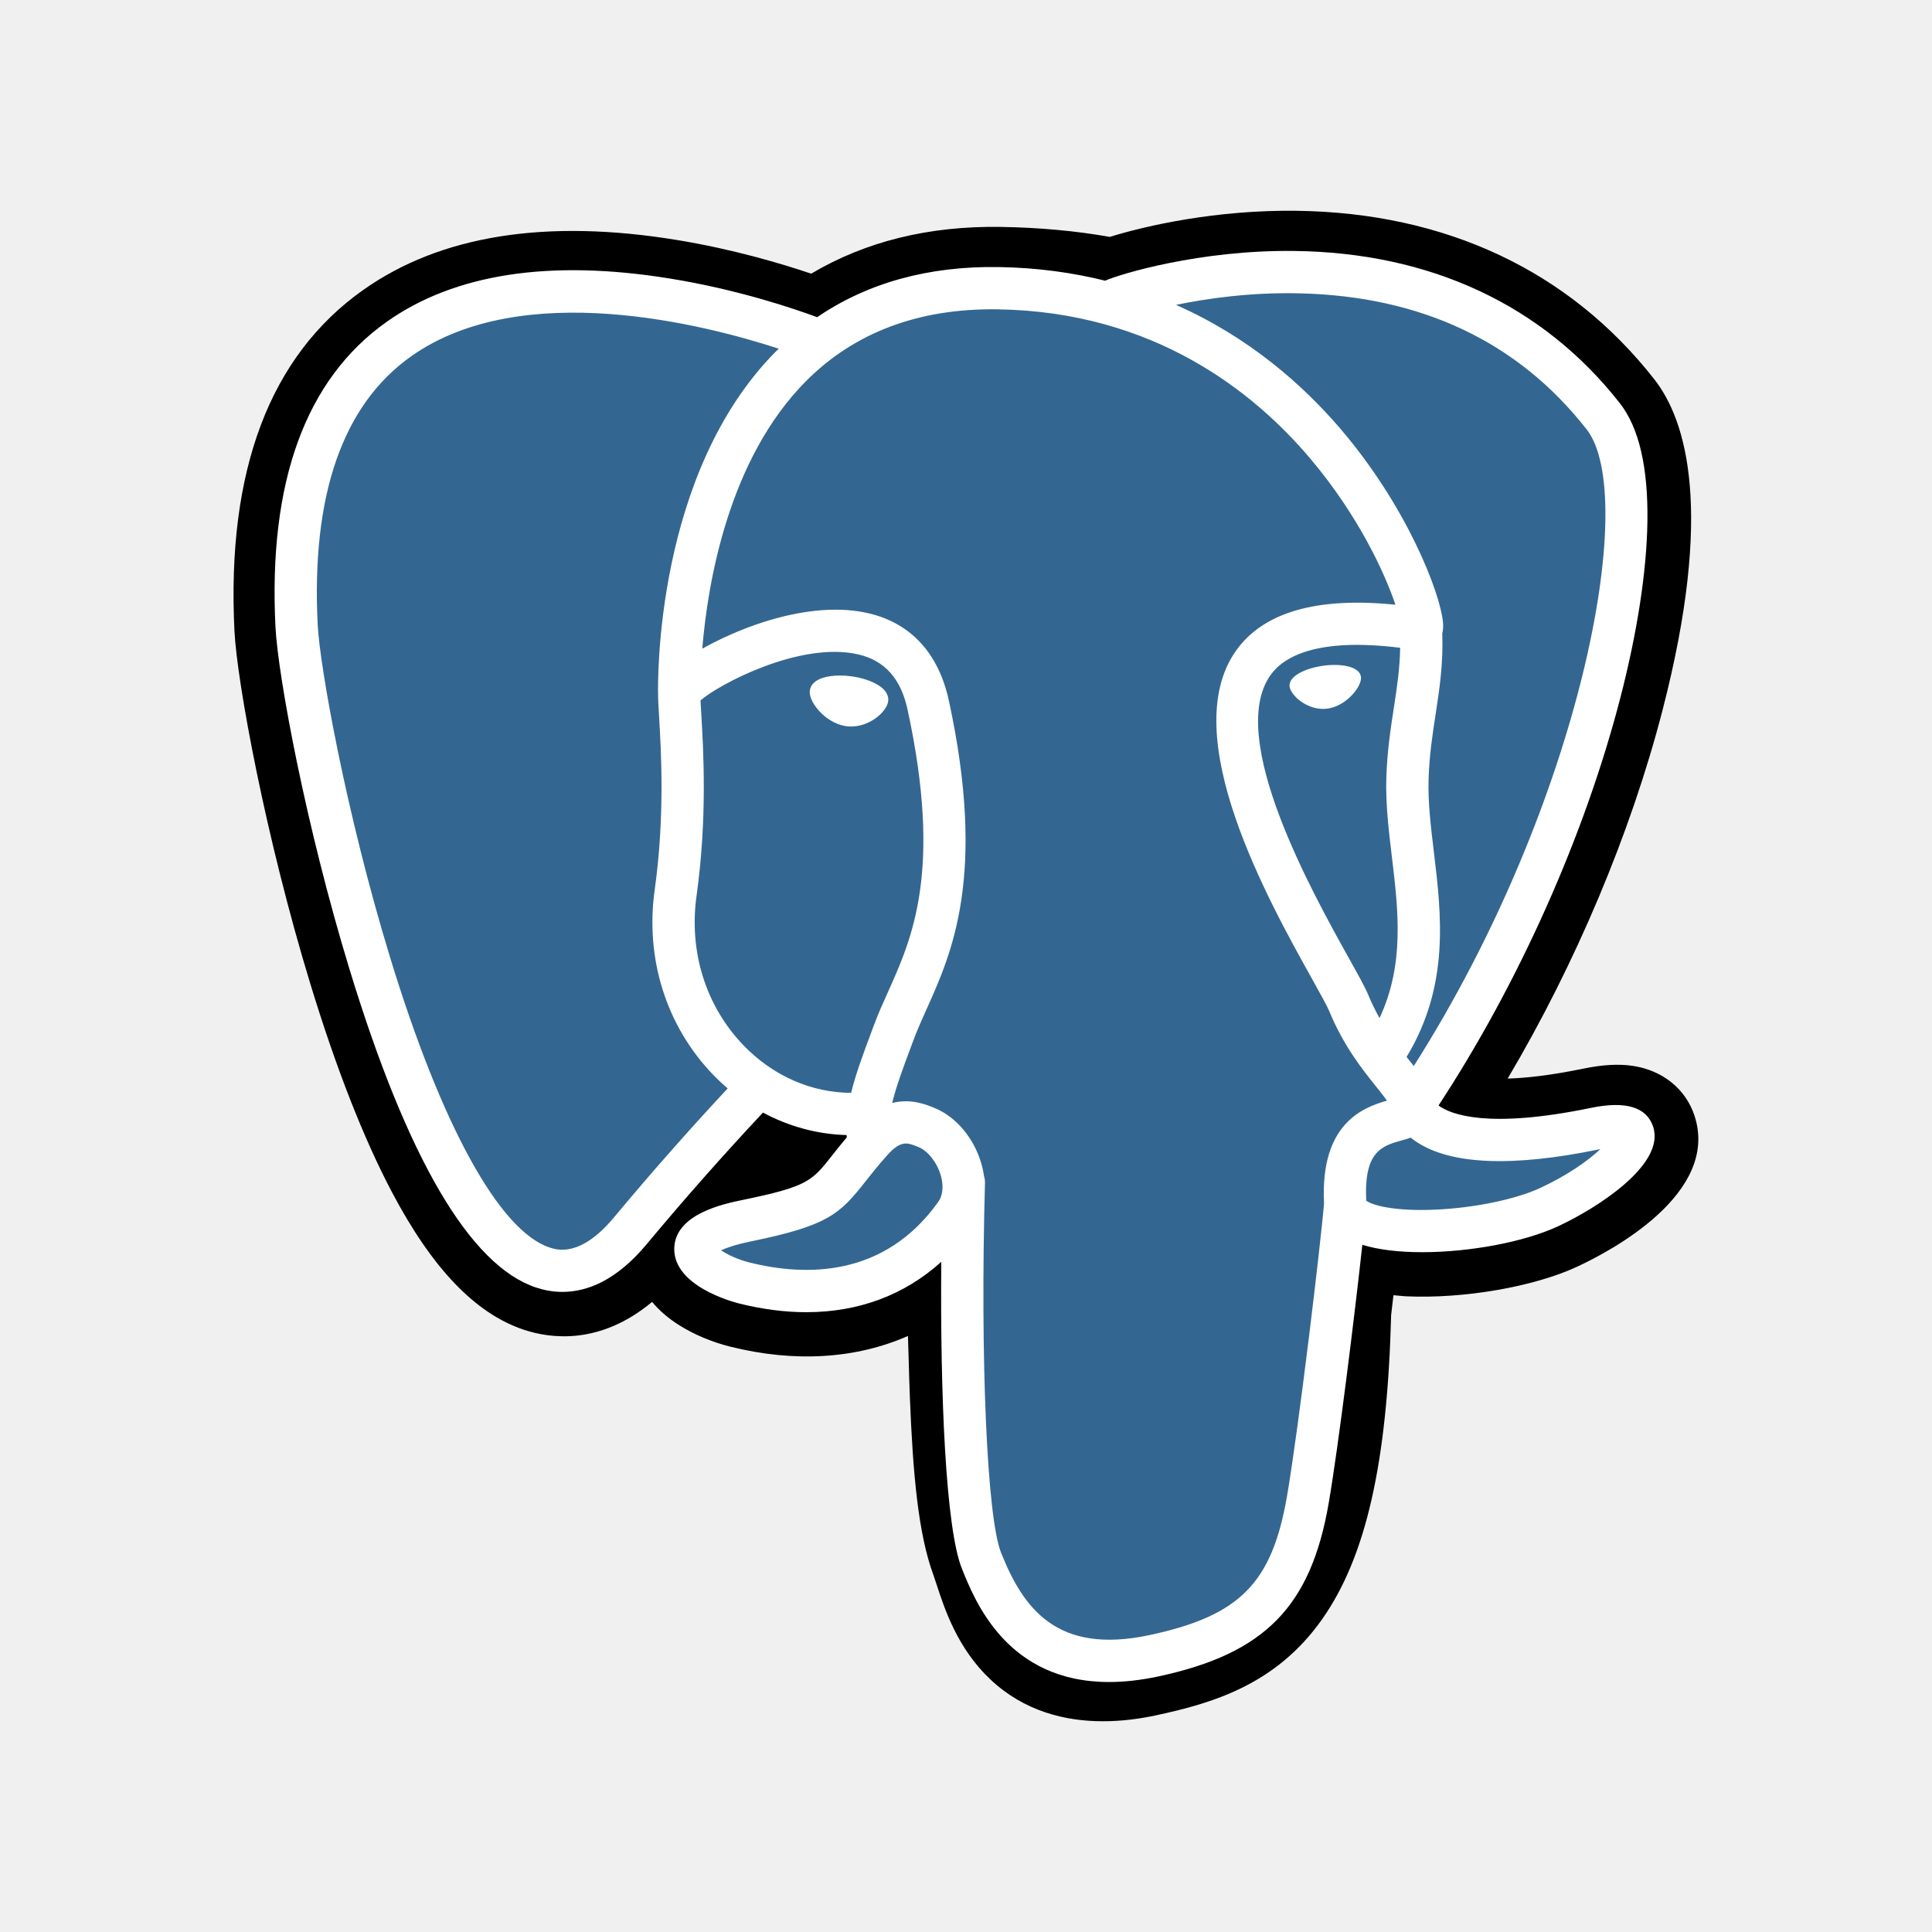
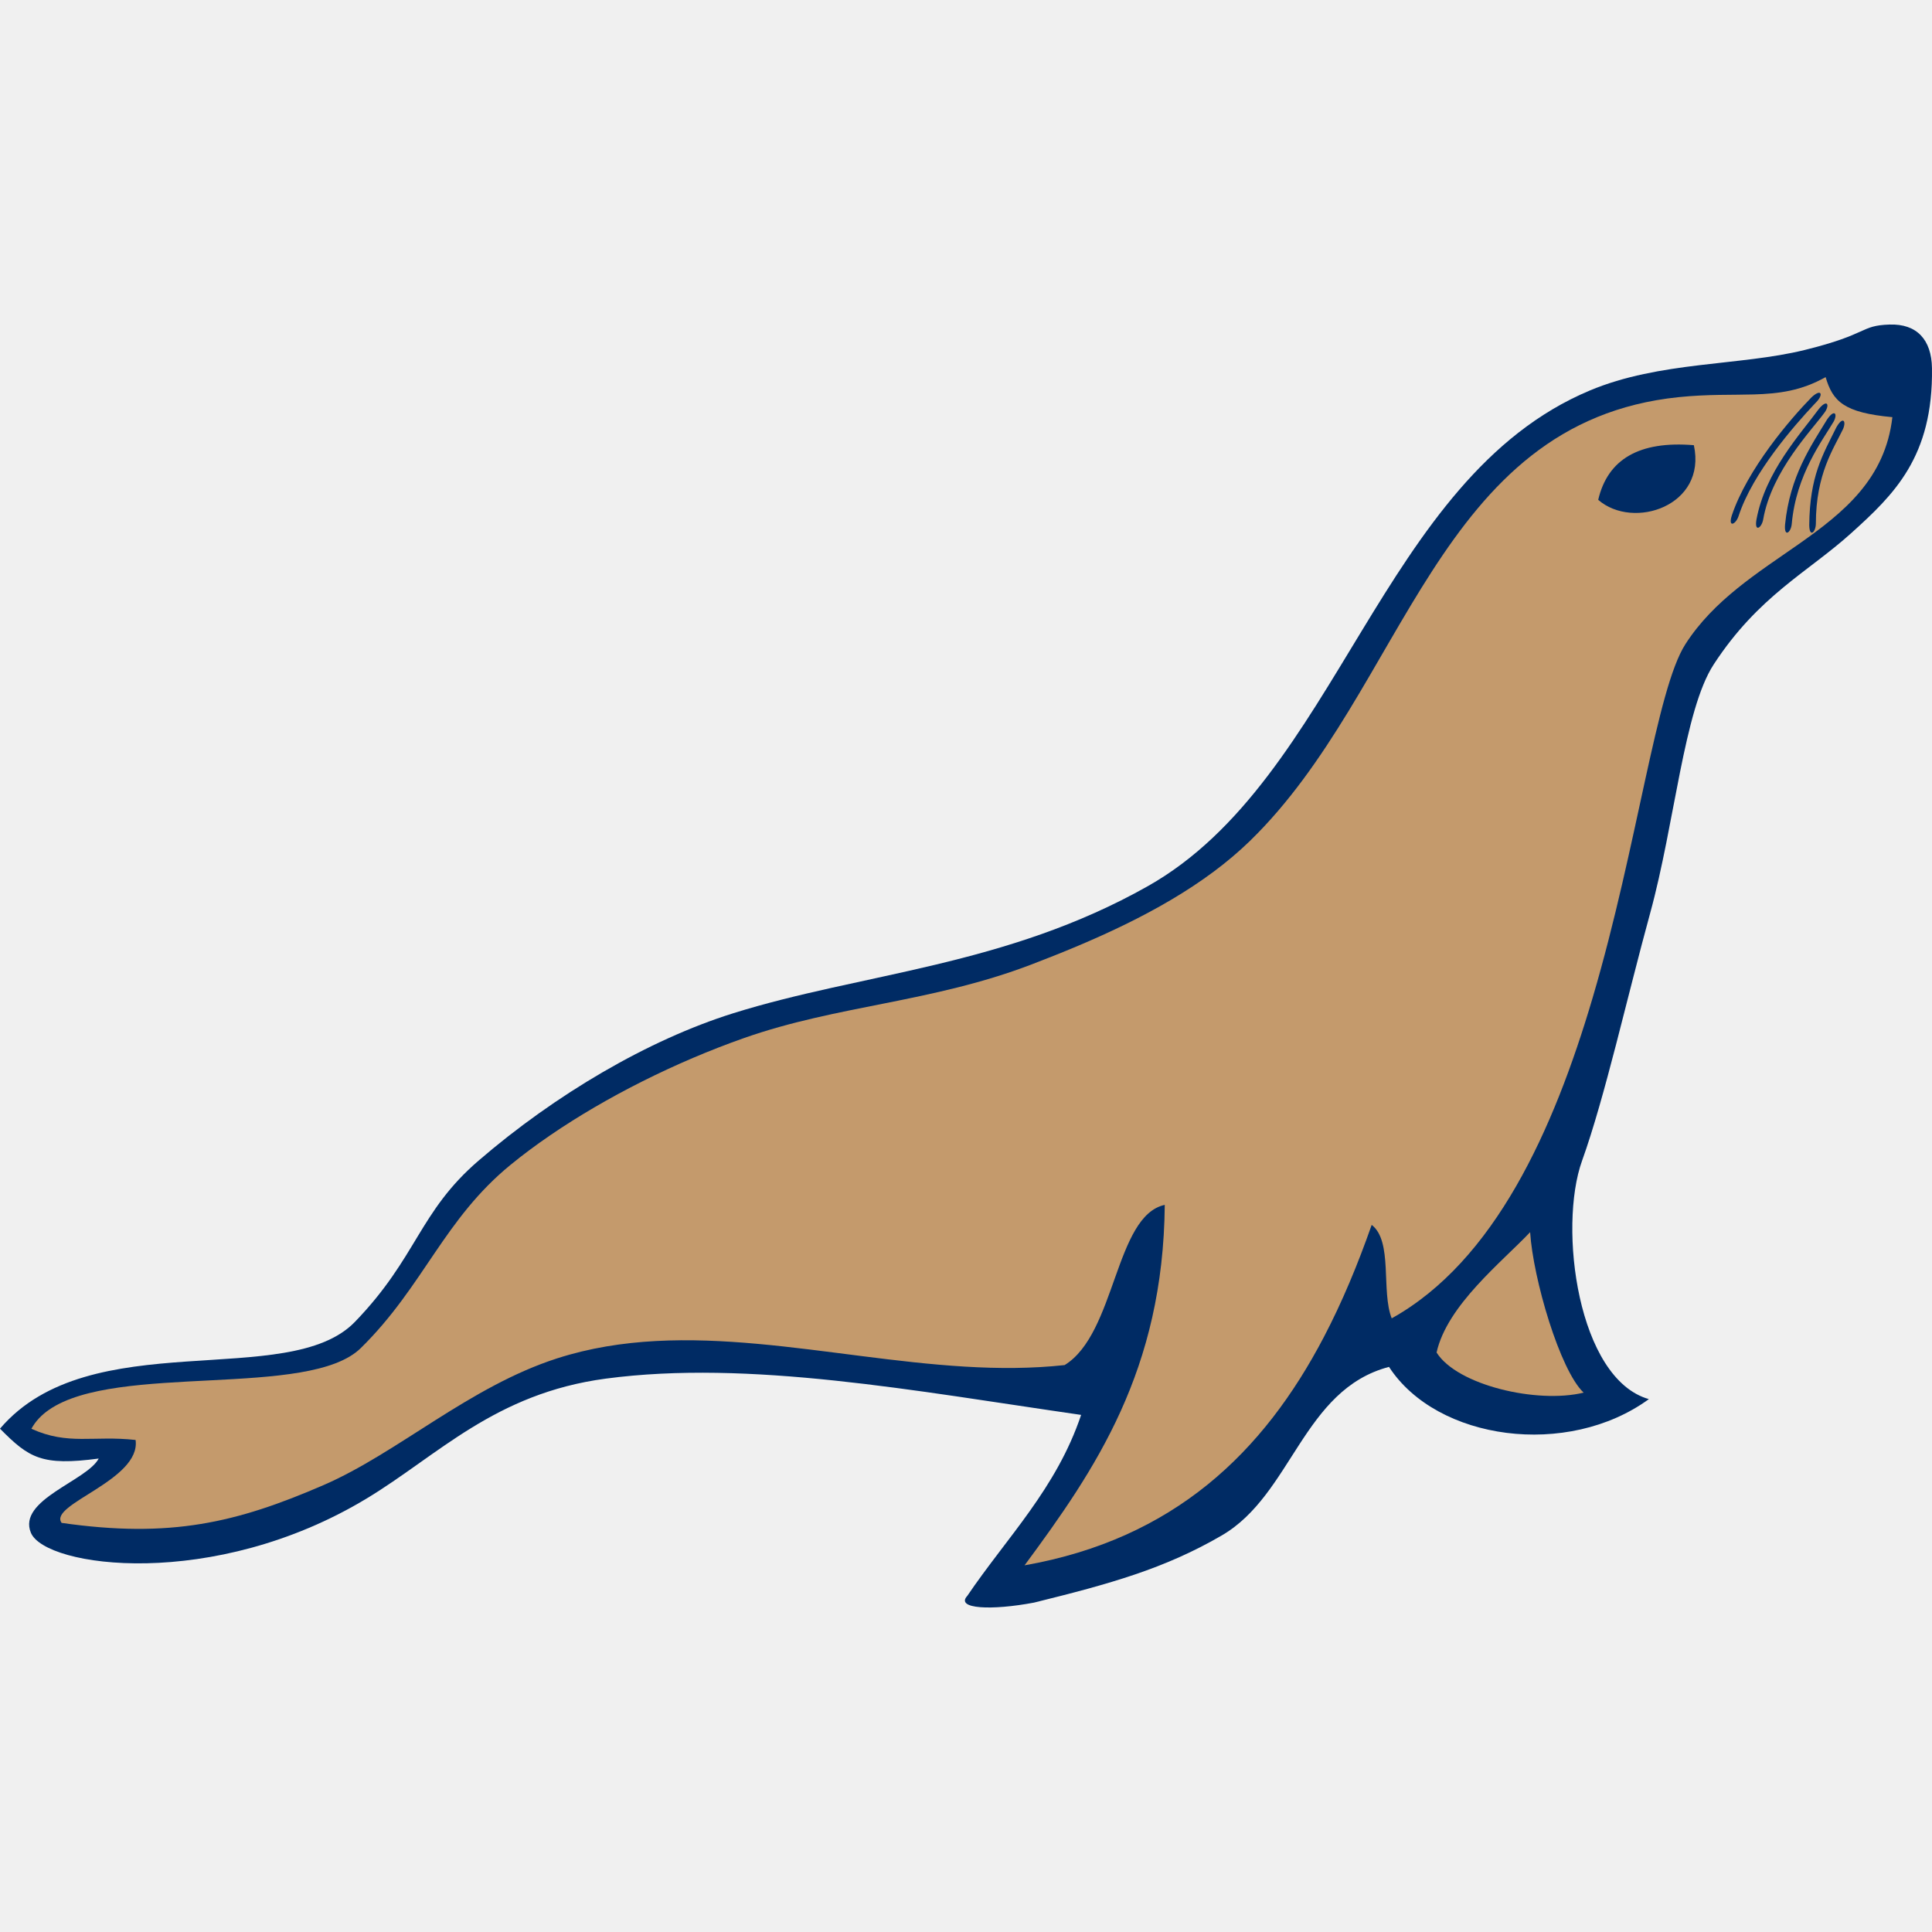
- <svg xmlns="http://www.w3.org/2000/svg" width="250" height="250" fill="none">
-   <g clip-path="url(#a)">
-     <path fill="#000" d="M219.262 144.355c-1.14-3.451-4.124-5.855-7.983-6.432-1.82-.271-3.904-.156-6.37.353-4.299.887-7.488 1.225-9.816 1.29 8.785-14.836 15.929-31.754 20.041-47.68 6.65-25.751 3.097-37.482-1.056-42.789-10.989-14.045-27.023-21.59-46.366-21.821-10.318-.126-19.377 1.912-24.102 3.377-4.4-.777-9.131-1.21-14.094-1.29-9.305-.149-17.526 1.88-24.551 6.05-3.889-1.316-10.13-3.17-17.339-4.353-16.953-2.784-30.617-.615-40.611 6.447-12.102 8.55-17.712 23.406-16.675 44.155.33 6.588 4.014 26.631 9.815 45.64 3.334 10.926 6.889 19.999 10.566 26.969 5.216 9.885 10.796 15.705 17.061 17.796 3.511 1.17 9.891 1.989 16.601-3.601.85 1.031 1.986 2.055 3.492 3.006 1.912 1.206 4.25 2.192 6.587 2.776 8.417 2.104 16.301 1.578 23.027-1.372.042 1.197.074 2.34.101 3.327.044 1.602.089 3.172.147 4.64.399 9.928 1.074 17.648 3.075 23.049.11.297.258.75.413 1.23.999 3.057 2.668 8.175 6.915 12.183 4.397 4.152 9.716 5.425 14.588 5.425 2.443 0 4.775-.321 6.819-.759 7.289-1.562 15.566-3.942 21.554-12.47 5.662-8.062 8.414-20.205 8.912-39.338l.181-1.55.118-1.011 1.334.118.344.023c7.423.338 16.5-1.236 22.075-3.826 4.405-2.045 18.52-9.499 15.197-19.562" />
-     <path fill="#336791" d="M206.57 146.312c-22.073 4.554-23.591-2.92-23.591-2.92 23.305-34.589 33.048-78.493 24.641-89.239-22.937-29.312-62.64-15.449-63.303-15.09l-.213.039c-4.361-.906-9.241-1.445-14.726-1.535-9.987-.163-17.563 2.62-23.312 6.98 0 0-70.827-29.185-67.533 36.705.701 14.017 20.087 106.062 43.209 78.26 8.451-10.167 16.618-18.762 16.618-18.762 4.055 2.694 8.91 4.069 14 3.576l.396-.336c-.123 1.262-.067 2.496.158 3.958-5.957 6.657-4.206 7.825-16.114 10.277-12.05 2.484-4.97 6.906-.35 8.062 5.603 1.401 18.565 3.386 27.323-8.877l-.349 1.4c2.333 1.869 3.972 12.161 3.698 21.492-.275 9.33-.458 15.736 1.38 20.739 1.84 5.004 3.672 16.261 19.327 12.907 13.079-2.804 19.858-10.07 20.801-22.189.669-8.616 2.183-7.342 2.278-15.045l1.215-3.647c1.401-11.679.223-15.447 8.281-13.695l1.959.172c5.93.27 13.694-.954 18.25-3.072 9.81-4.554 15.629-12.158 5.955-10.16h.002" />
-     <path fill="#fff" d="M110.212 87.52c-1.989-.277-3.791-.02-4.702.67-.512.388-.671.838-.714 1.148-.114.82.46 1.727.813 2.195.999 1.324 2.459 2.234 3.903 2.435.209.03.418.043.625.043 2.408 0 4.598-1.876 4.791-3.26.242-1.735-2.275-2.89-4.716-3.23Zm65.894.055c-.19-1.359-2.608-1.746-4.903-1.427-2.292.319-4.514 1.354-4.328 2.716.148 1.06 2.061 2.868 4.325 2.868.191 0 .384-.013.578-.04 1.512-.21 2.62-1.17 3.147-1.723.802-.843 1.267-1.783 1.181-2.394" />
-     <path fill="#fff" d="M213.915 145.795c-.841-2.546-3.55-3.365-8.051-2.435-13.363 2.758-18.149.848-19.72-.31 10.387-15.827 18.932-34.958 23.542-52.808 2.183-8.456 3.389-16.308 3.488-22.709.109-7.025-1.087-12.187-3.554-15.34-9.947-12.713-24.546-19.532-42.218-19.72-12.148-.136-22.413 2.974-24.403 3.848-4.19-1.042-8.758-1.682-13.732-1.764-9.12-.147-17.003 2.037-23.53 6.488-2.835-1.055-10.162-3.57-19.123-5.015-15.49-2.494-27.8-.604-36.585 5.62-10.482 7.428-15.321 20.706-14.384 39.464.316 6.31 3.911 25.725 9.584 44.317 7.468 24.47 15.586 38.323 24.127 41.173 1 .334 2.153.567 3.424.567 3.116 0 6.936-1.405 10.91-6.184a393.103 393.103 0 0 1 15.038-17.019c3.357 1.802 7.046 2.809 10.819 2.91.007.099.017.197.026.295a87.647 87.647 0 0 0-1.908 2.357c-2.614 3.319-3.158 4.01-11.572 5.743-2.394.495-8.75 1.805-8.844 6.262-.1 4.87 7.515 6.915 8.382 7.132 3.024.757 5.937 1.13 8.715 1.13 6.756 0 12.702-2.221 17.453-6.518-.146 17.36.578 34.467 2.662 39.679 1.707 4.267 5.877 14.695 19.047 14.694 1.933 0 4.06-.225 6.4-.727 13.746-2.947 19.716-9.024 22.025-22.421 1.235-7.16 3.356-24.257 4.353-33.428 2.105.657 4.815.958 7.744.957 6.11 0 13.16-1.298 17.581-3.351 4.967-2.307 13.93-7.968 12.304-12.887ZM181.18 83.823c-.045 2.708-.417 5.166-.812 7.731-.426 2.76-.865 5.612-.976 9.075-.109 3.371.312 6.875.719 10.263.822 6.845 1.666 13.891-1.6 20.844a27.06 27.06 0 0 1-1.448-2.976c-.406-.984-1.287-2.565-2.508-4.754-4.749-8.519-15.871-28.469-10.178-36.61 1.696-2.423 6-4.914 16.803-3.573Zm-13.095-45.867c15.834.35 28.359 6.274 37.227 17.608 6.801 8.694-.688 48.252-22.37 82.378-.218-.277-.437-.553-.657-.829l-.275-.343c5.603-9.255 4.507-18.412 3.532-26.53-.401-3.332-.779-6.479-.683-9.435.1-3.132.514-5.82.915-8.418.492-3.202.993-6.515.855-10.42.103-.41.145-.894.09-1.469-.352-3.745-4.627-14.953-13.341-25.098-4.766-5.55-11.716-11.76-21.207-15.948 4.082-.846 9.664-1.635 15.914-1.496Zm-88.6 119.533c-4.38 5.266-7.403 4.257-8.398 3.926-6.48-2.162-13.998-15.86-20.626-37.581-5.736-18.795-9.087-37.694-9.353-42.994-.837-16.76 3.225-28.442 12.074-34.719 14.401-10.215 38.078-4.1 47.593-1-.137.135-.279.261-.414.399-15.613 15.77-15.243 42.714-15.204 44.362-.002.635.052 1.535.124 2.772.27 4.532.77 12.967-.567 22.519-1.24 8.876 1.495 17.564 7.505 23.836a26.998 26.998 0 0 0 1.942 1.832 401.89 401.89 0 0 0-14.677 16.648Zm16.683-22.265c-4.844-5.056-7.044-12.087-6.036-19.294 1.41-10.09.89-18.878.61-23.6-.04-.66-.075-1.239-.095-1.695 2.281-2.023 12.851-7.688 20.388-5.96 3.44.788 5.536 3.13 6.407 7.16 4.51 20.862.597 29.557-2.547 36.545-.648 1.439-1.26 2.8-1.783 4.208l-.405 1.088c-1.026 2.751-1.98 5.309-2.572 7.738-5.149-.015-10.158-2.215-13.967-6.191v.001Zm.79 28.135c-1.503-.376-2.856-1.028-3.649-1.57.663-.311 1.842-.736 3.888-1.158 9.898-2.037 11.427-3.476 14.765-7.716.766-.972 1.633-2.074 2.835-3.416l.001-.001c1.79-2.005 2.608-1.665 4.093-1.049 1.203.498 2.375 2.006 2.85 3.666.225.784.477 2.272-.349 3.43-6.974 9.766-17.136 9.641-24.434 7.814Zm51.804 48.217c-12.109 2.595-16.397-3.585-19.222-10.65-1.824-4.561-2.72-25.128-2.084-47.842a2.75 2.75 0 0 0-.118-.869 11.595 11.595 0 0 0-.339-1.605c-.945-3.305-3.25-6.069-6.015-7.215-1.098-.455-3.114-1.29-5.536-.671.516-2.129 1.412-4.533 2.384-7.137l.407-1.094c.459-1.235 1.035-2.514 1.643-3.868 3.29-7.311 7.796-17.324 2.906-39.946-1.832-8.473-7.949-12.611-17.222-11.65-5.559.576-10.645 2.819-13.182 4.106a42.56 42.56 0 0 0-1.51.803c.708-8.537 3.383-24.492 13.389-34.586 6.3-6.355 14.691-9.493 24.914-9.324 20.143.33 33.06 10.669 40.35 19.285 6.281 7.424 9.683 14.904 11.04 18.938-10.208-1.039-17.152.977-20.671 6.01-7.657 10.948 4.189 32.197 9.882 42.409 1.044 1.872 1.945 3.489 2.229 4.177 1.854 4.494 4.254 7.495 6.006 9.685.538.671 1.059 1.322 1.455 1.89-3.092.892-8.646 2.952-8.139 13.249-.409 5.167-3.311 29.357-4.786 37.904-1.947 11.291-6.101 15.496-17.781 18.002v-.001Zm50.546-57.856c-3.161 1.468-8.452 2.569-13.479 2.805-5.551.26-8.377-.622-9.042-1.164-.312-6.417 2.076-7.087 4.603-7.797.397-.112.784-.221 1.158-.351.233.189.487.377.766.561 4.462 2.946 12.421 3.263 23.657.943l.123-.024c-1.516 1.417-4.109 3.319-7.786 5.027Z" />
+ <svg xmlns="http://www.w3.org/2000/svg" width="250" height="250" viewBox="0 -43 256 256" version="1.1" preserveAspectRatio="xMidYMid">
+   <g>
+     <path d="M250.383,0.004 C246.426,0.131 247.677,1.271 239.128,3.375 C230.496,5.499 219.95,4.848 210.654,8.746 C182.903,20.385 177.335,60.163 152.107,74.412 C133.249,85.064 114.224,85.913 97.119,91.273 C85.878,94.798 73.581,102.027 63.396,110.804 C55.491,117.619 55.285,123.611 47.025,132.158 C38.189,141.301 11.91,132.313 0,146.306 C3.837,150.185 5.519,151.272 13.08,150.265 C11.514,153.232 2.287,155.732 4.093,160.097 C5.994,164.69 28.302,167.803 48.582,155.559 C58.026,149.857 65.549,141.639 80.258,139.677 C99.292,137.14 121.219,141.304 143.254,144.482 C139.986,154.224 133.427,160.702 128.172,168.461 C126.545,170.214 131.44,170.41 137.025,169.351 C147.072,166.867 154.312,164.866 161.894,160.453 C171.209,155.03 172.621,141.128 184.05,138.12 C190.418,147.907 207.737,150.219 218.484,142.391 C209.054,139.721 206.448,119.649 209.631,110.804 C212.646,102.431 215.625,89.038 218.662,77.971 C221.922,66.085 223.125,51.104 227.07,45.049 C233.007,35.94 239.566,32.812 245.26,27.675 C250.955,22.539 256.167,17.539 255.996,5.785 C255.941,2 253.983,-0.111 250.383,0.004 L250.383,0.004 Z" fill="#002B64">
+         </path>
+     <path d="M241.905,6.968 C242.854,10.2 244.337,11.684 250.75,12.277 C249.813,20.407 244.39,24.855 238.309,29.121 C232.957,32.874 227.095,36.488 223.328,42.351 C219.468,48.356 217.018,68.91 211.034,89.208 C205.861,106.747 198.05,124.088 184.409,131.687 C182.984,128.1 184.591,121.479 181.756,119.303 C179.922,124.534 177.849,129.525 175.42,134.164 C167.416,149.462 155.565,160.917 135.76,164.415 C145.157,151.699 154.142,138.568 154.337,116.652 C147.724,118.083 147.864,133.704 141.069,137.88 C136.713,138.354 132.3,138.351 127.858,138.084 C109.618,136.991 90.907,131.509 73.844,136.984 C62.226,140.713 52.724,149.509 42.886,153.776 C31.323,158.791 22.566,160.853 8.168,158.791 C6.339,156.328 18.706,153.15 17.966,147.803 C12.331,147.18 9.059,148.545 4.16,146.32 C4.701,145.323 5.496,144.493 6.497,143.802 C15.475,137.587 40.977,142.334 47.801,135.633 C52.014,131.499 54.778,127.173 57.64,122.967 C60.415,118.886 63.283,114.919 67.654,111.343 C69.268,110.023 71.022,108.719 72.884,107.445 C80.332,102.348 89.546,97.725 98.613,94.538 C110.965,90.196 123.482,89.838 136.648,84.808 C144.781,81.699 153.626,77.86 160.835,72.487 C162.547,71.21 164.166,69.848 165.664,68.389 C186.25,48.321 190.331,12.921 222.449,9.622 C226.333,9.224 229.512,9.353 232.407,9.265 C235.742,9.165 238.695,8.778 241.905,6.968 Z M202.751,120.267 C203.134,126.402 206.696,138.574 209.84,141.532 C203.682,143.029 193.075,140.555 190.354,136.212 C191.752,129.941 199.028,124.207 202.751,120.267 Z" fill="#C49A6C" fill-rule="nonzero">
+         </path>
+     <path d="M244.219,13.837 C242.981,16.434 240.611,19.781 240.611,26.391 C240.601,27.526 239.749,28.303 239.735,26.554 C239.799,20.094 241.509,17.301 243.325,13.631 C244.169,12.127 244.678,12.747 244.219,13.837 Z M242.972,12.859 C241.512,15.337 237.996,19.855 237.414,26.44 C237.307,27.569 236.389,28.268 236.528,26.523 C237.162,20.095 239.972,16.072 242.105,12.574 C243.072,11.152 243.527,11.814 242.972,12.859 Z M241.836,11.563 C240.172,13.908 234.76,19.335 233.628,25.849 C233.424,26.963 232.451,27.585 232.737,25.858 C233.908,19.504 238.574,14.51 240.993,11.207 C242.077,9.869 242.474,10.568 241.836,11.563 Z M240.822,10.117 L240.274,10.7 C237.854,13.294 232.232,19.622 230.359,25.415 C229.998,26.49 228.948,26.969 229.475,25.298 C231.527,19.172 237.178,12.574 240.037,9.645 C241.3,8.473 241.593,9.221 240.822,10.117 Z M211.772,23.232 C213.026,17.846 217.215,15.392 224.446,15.99 C226.191,24.03 216.426,27.273 211.772,23.232 Z" fill="#002B64">
+         </path>
  </g>
-   <defs>
-     <clipPath id="a">
-       <path fill="#fff" d="M30 27h190v196H30z" />
-     </clipPath>
-   </defs>
</svg>
